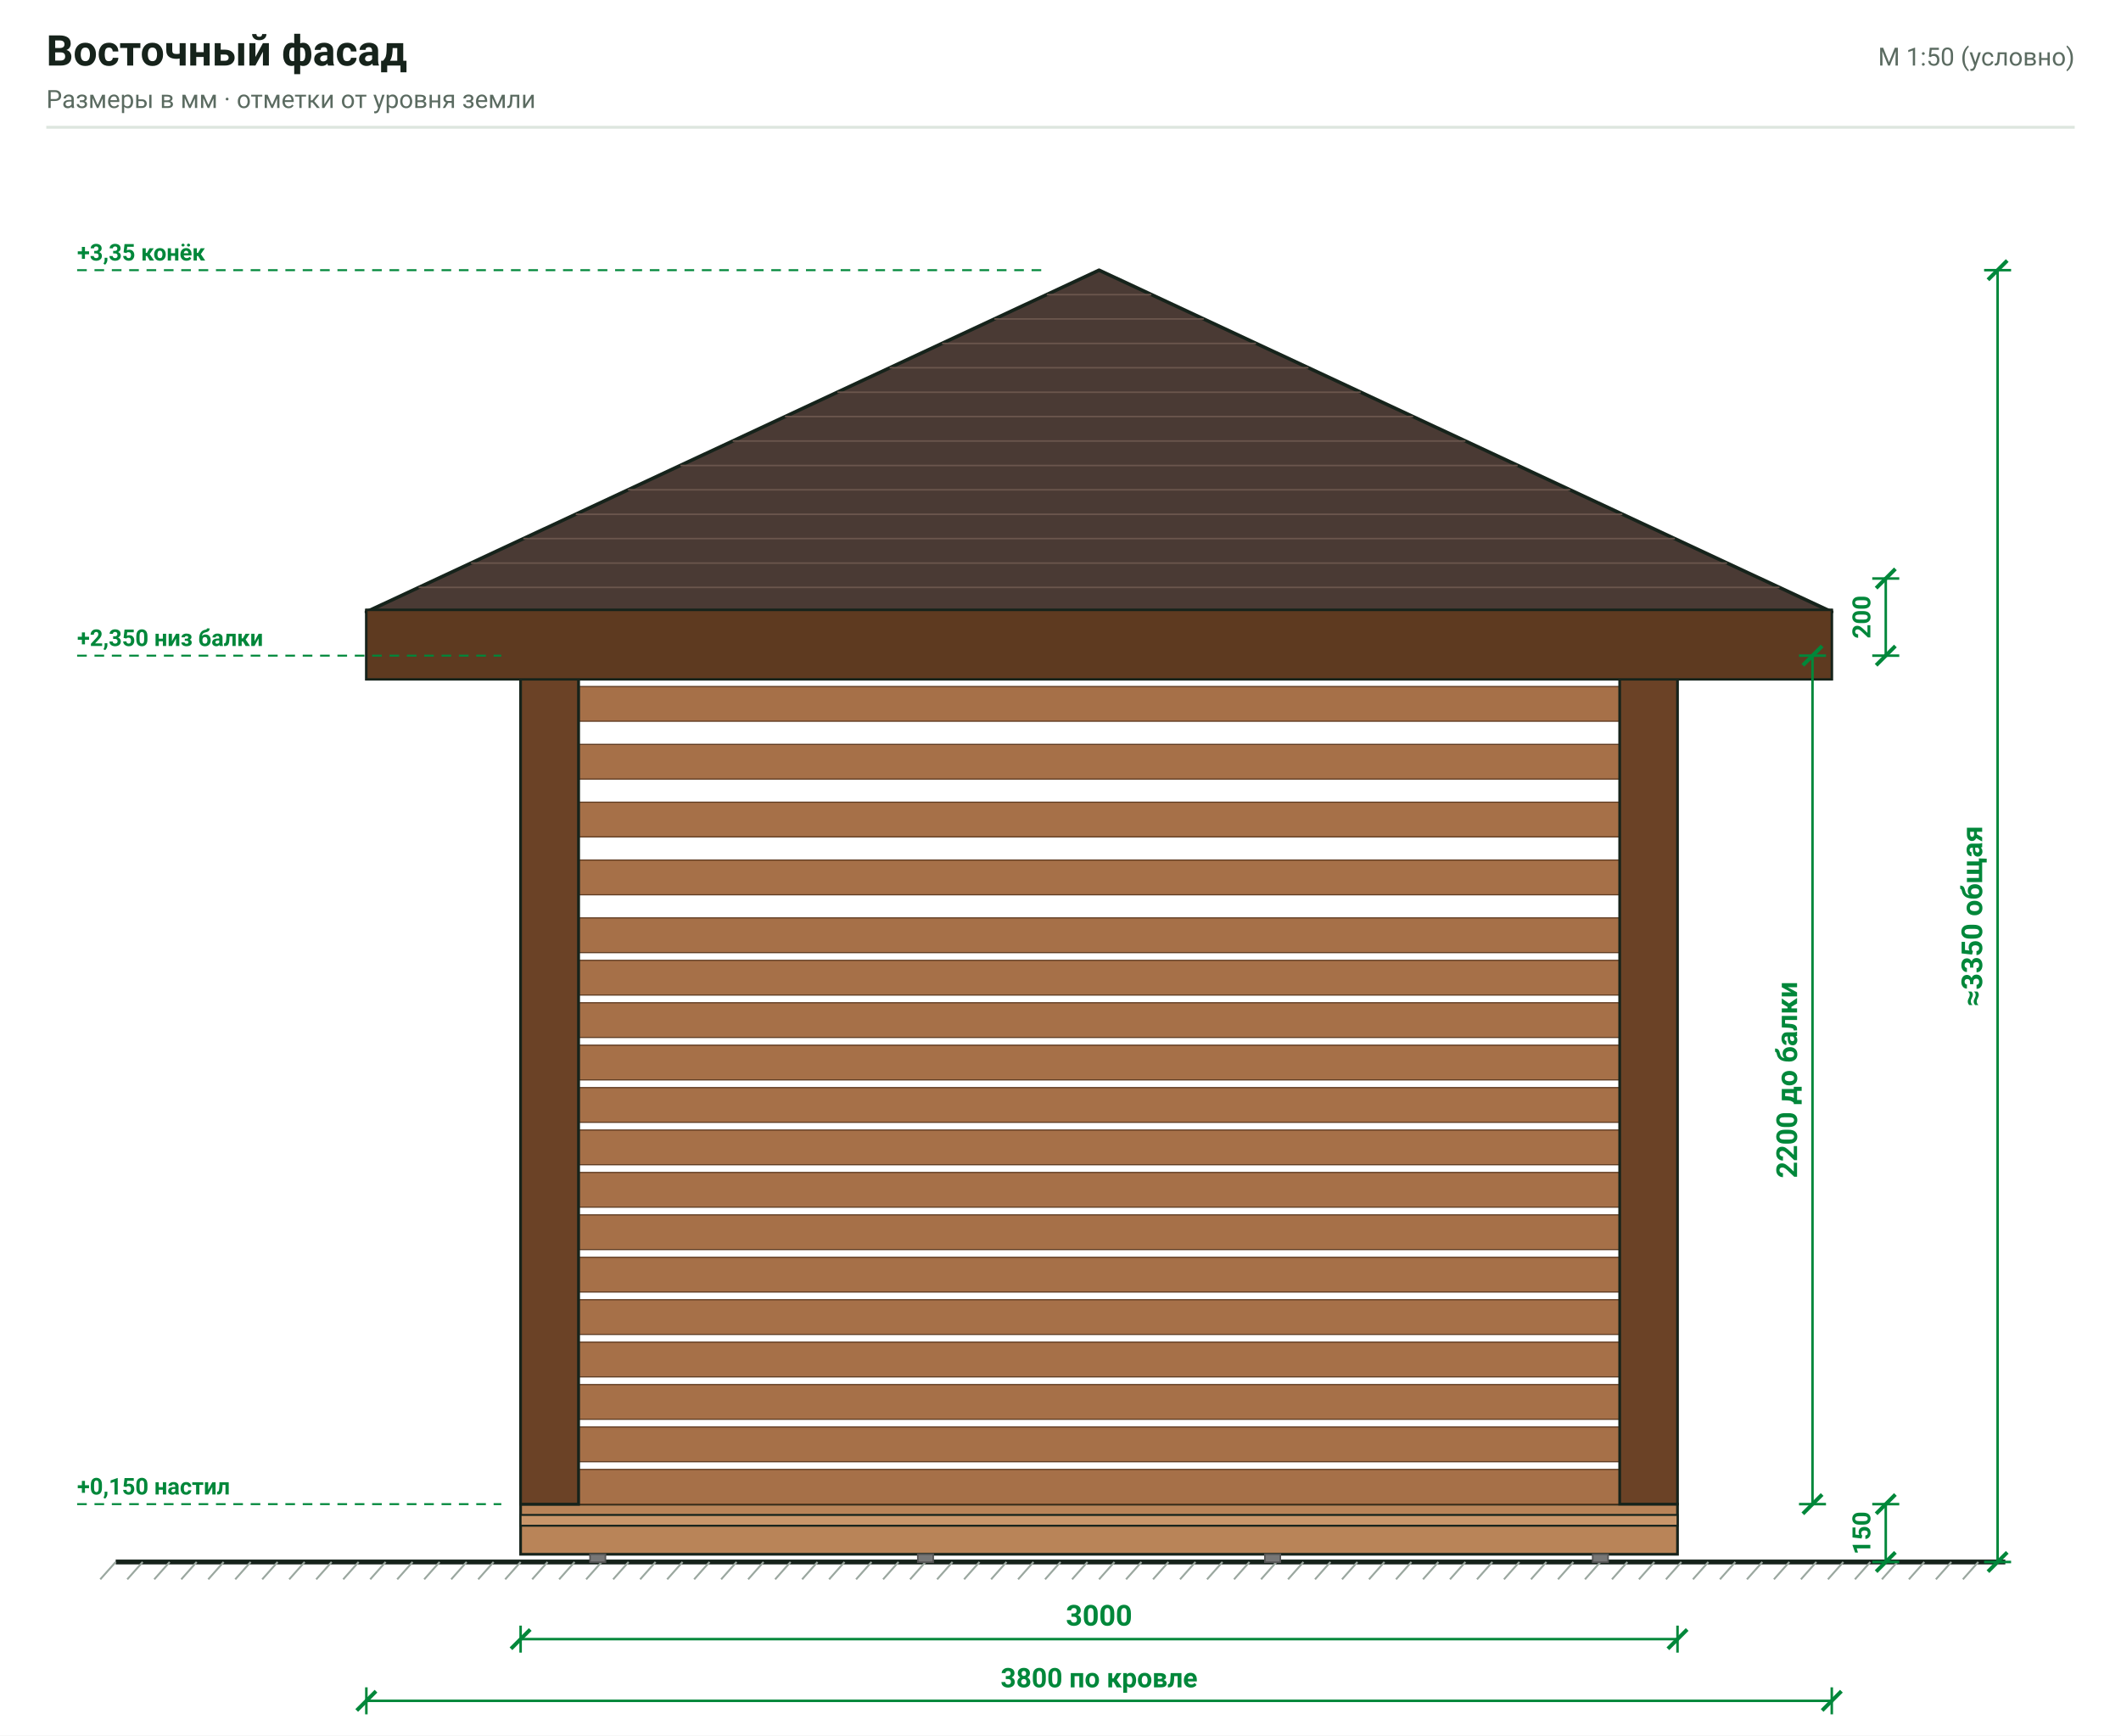
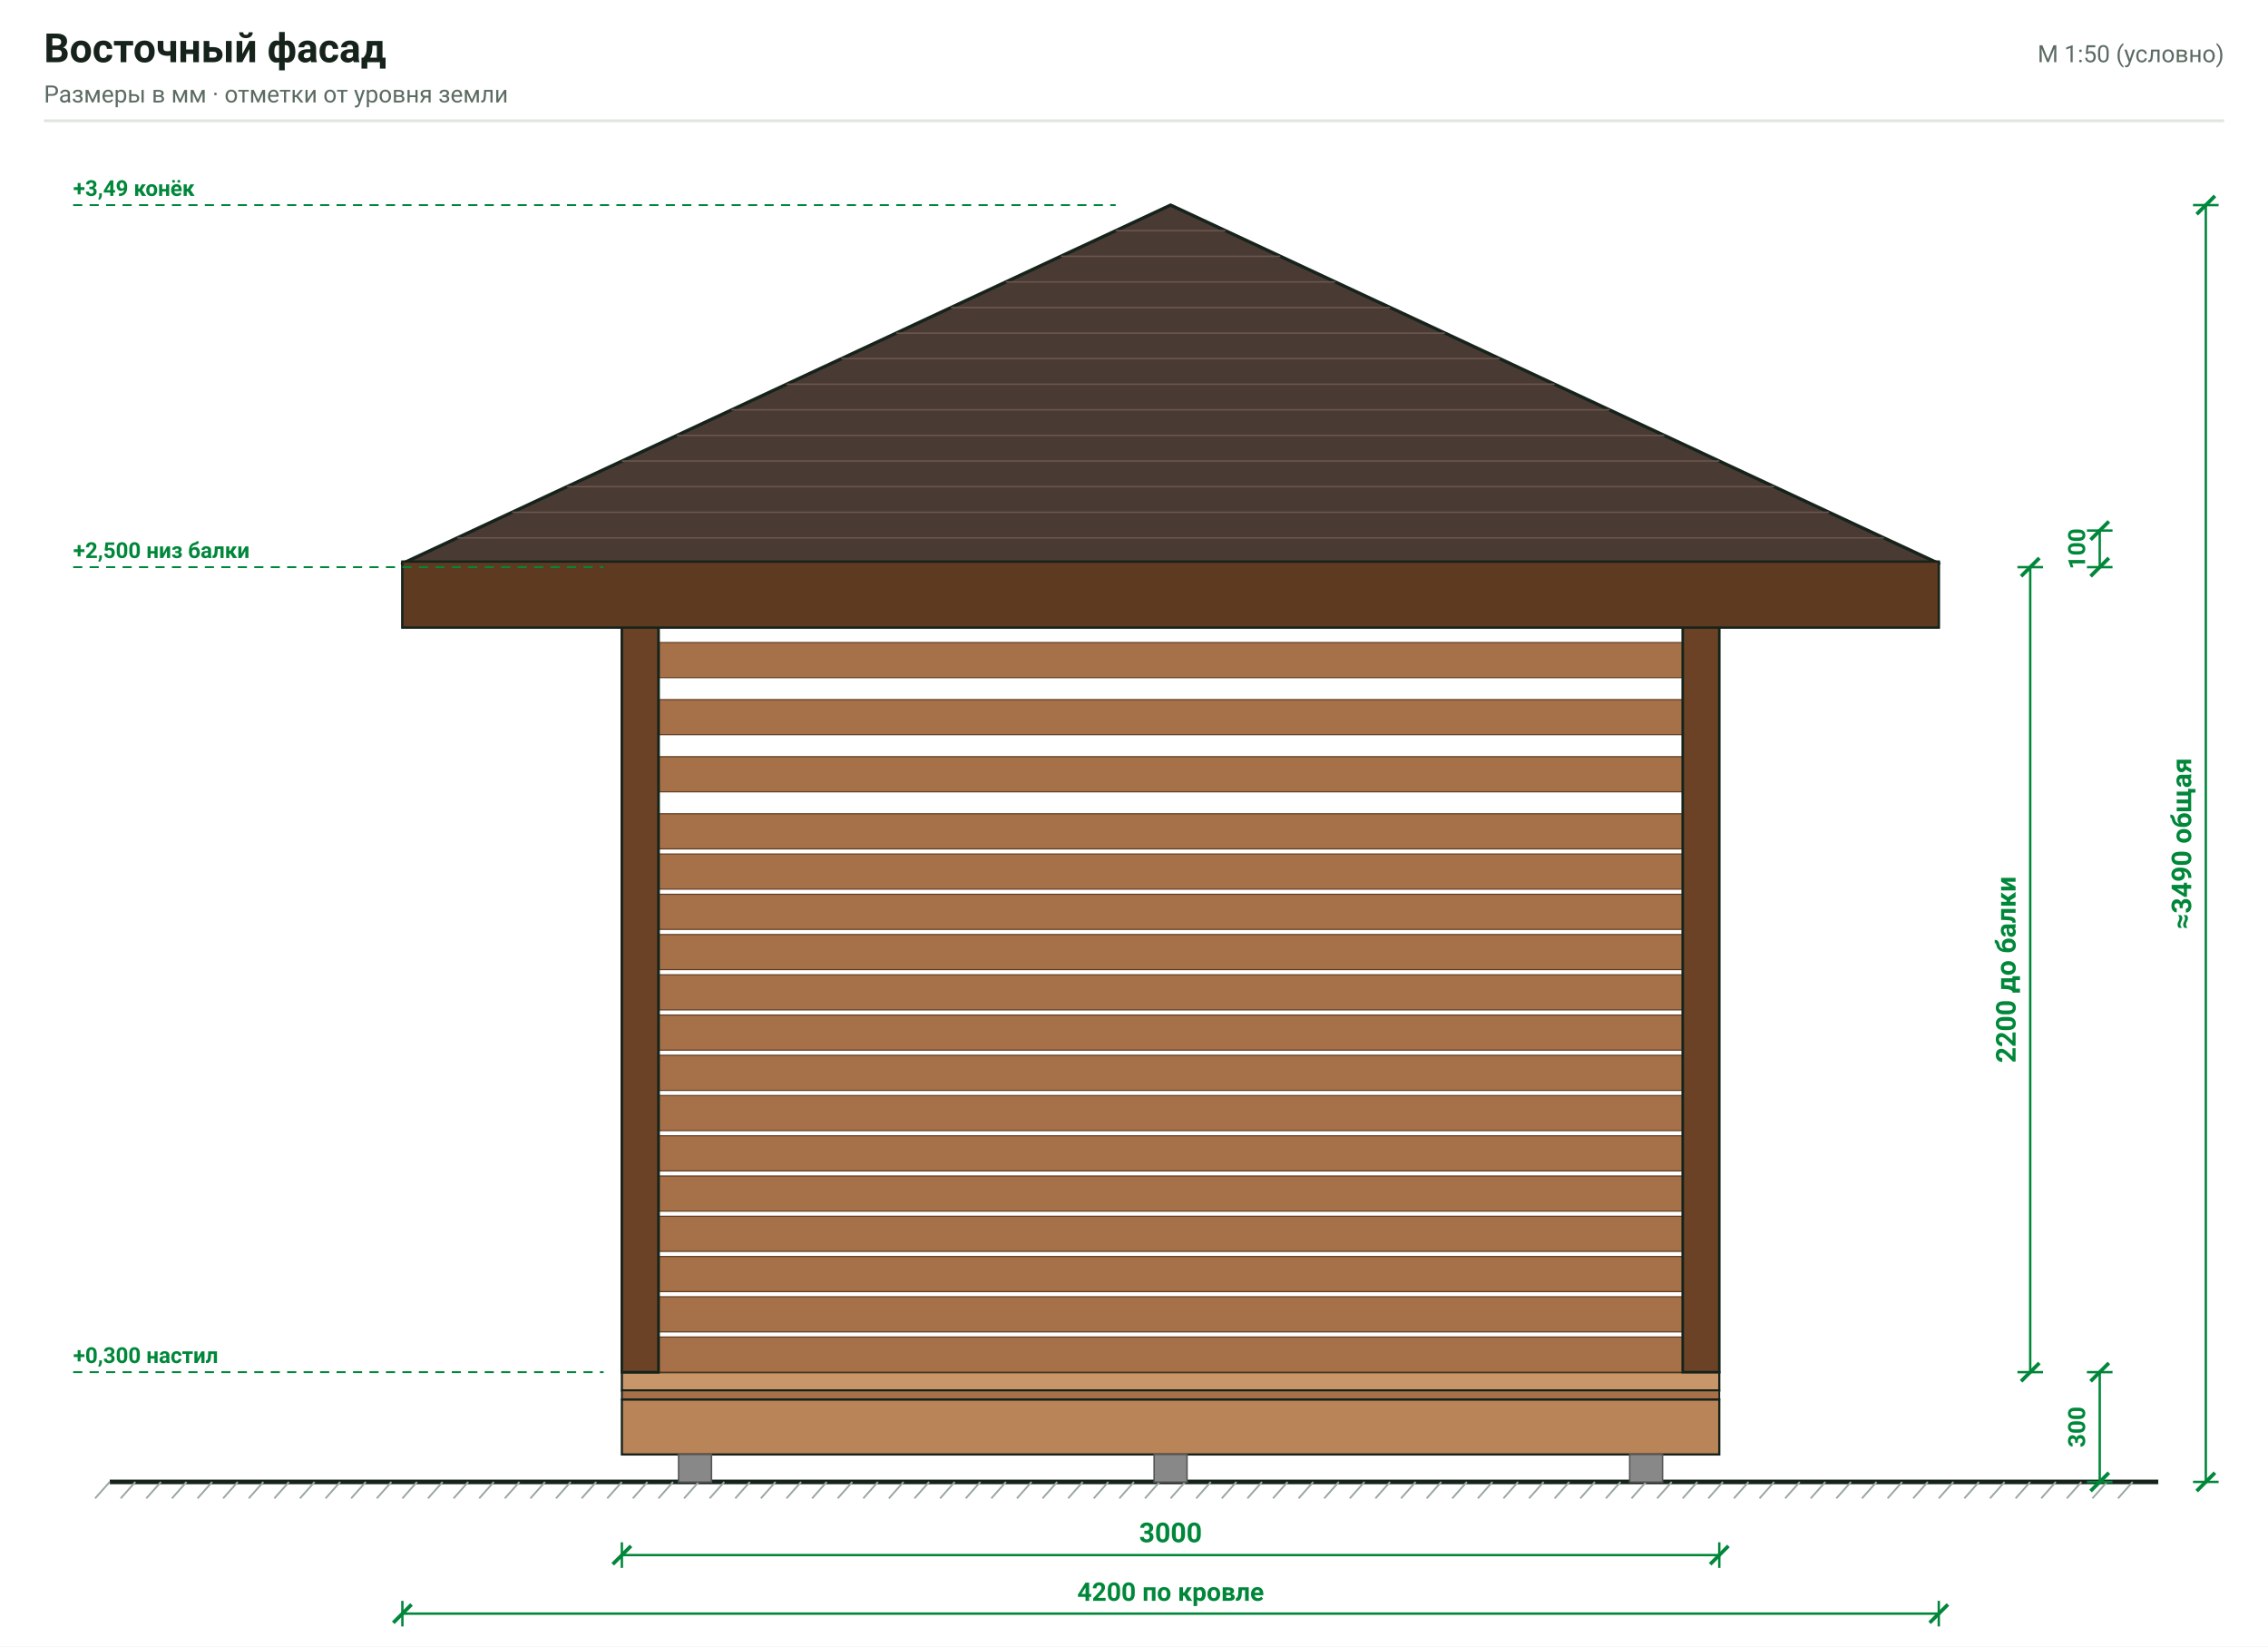
- <svg xmlns="http://www.w3.org/2000/svg" viewBox="0 0 1100 900" width="1100" height="900" role="img" aria-label="Восточный фасад">
-   <rect width="1100" height="900" fill="#ffffff" />
+ <svg xmlns="http://www.w3.org/2000/svg" viewBox="0 0 1240 900" width="1240" height="900" role="img" aria-label="Восточный фасад">
+   <rect width="1240" height="900" fill="#ffffff" />
  <text x="24.0" y="34.0" font-size="22" fill="#16231b" text-anchor="start" font-weight="700" font-family="system-ui,-apple-system,'Segoe UI',Roboto,Arial,sans-serif">Восточный фасад</text>
  <text x="24.0" y="56.0" font-size="13" fill="#5b6b61" text-anchor="start" font-weight="400" font-family="system-ui,-apple-system,'Segoe UI',Roboto,Arial,sans-serif">Размеры в мм · отметки от уровня земли</text>
-   <text x="1076.0" y="34.0" font-size="13" fill="#5b6b61" text-anchor="end" font-weight="400" font-family="system-ui,-apple-system,'Segoe UI',Roboto,Arial,sans-serif">М 1:50 (условно)</text>
-   <line x1="24.0" y1="66.0" x2="1076.0" y2="66.0" stroke="#dde6df" stroke-width="1.5" />
-   <line x1="60.0" y1="810.0" x2="1040.0" y2="810.0" stroke="#16231b" stroke-width="2.5" />
+   <text x="1216.0" y="34.0" font-size="13" fill="#5b6b61" text-anchor="end" font-weight="400" font-family="system-ui,-apple-system,'Segoe UI',Roboto,Arial,sans-serif">М 1:50 (условно)</text>
+   <line x1="24.0" y1="66.0" x2="1216.0" y2="66.0" stroke="#dde6df" stroke-width="1.5" />
+   <line x1="60.0" y1="810.0" x2="1180.0" y2="810.0" stroke="#16231b" stroke-width="2.5" />
  <line x1="60.0" y1="810.0" x2="52.0" y2="819.0" stroke="#9aa79f" stroke-width="1" />
  <line x1="74.0" y1="810.0" x2="66.0" y2="819.0" stroke="#9aa79f" stroke-width="1" />
  <line x1="88.0" y1="810.0" x2="80.0" y2="819.0" stroke="#9aa79f" stroke-width="1" />
  <line x1="102.0" y1="810.0" x2="94.0" y2="819.0" stroke="#9aa79f" stroke-width="1" />
  <line x1="116.0" y1="810.0" x2="108.0" y2="819.0" stroke="#9aa79f" stroke-width="1" />
  <line x1="130.0" y1="810.0" x2="122.0" y2="819.0" stroke="#9aa79f" stroke-width="1" />
  <line x1="144.0" y1="810.0" x2="136.0" y2="819.0" stroke="#9aa79f" stroke-width="1" />
  <line x1="158.0" y1="810.0" x2="150.0" y2="819.0" stroke="#9aa79f" stroke-width="1" />
  <line x1="172.0" y1="810.0" x2="164.0" y2="819.0" stroke="#9aa79f" stroke-width="1" />
  <line x1="186.0" y1="810.0" x2="178.0" y2="819.0" stroke="#9aa79f" stroke-width="1" />
  <line x1="200.0" y1="810.0" x2="192.0" y2="819.0" stroke="#9aa79f" stroke-width="1" />
  <line x1="214.0" y1="810.0" x2="206.0" y2="819.0" stroke="#9aa79f" stroke-width="1" />
  <line x1="228.0" y1="810.0" x2="220.0" y2="819.0" stroke="#9aa79f" stroke-width="1" />
  <line x1="242.0" y1="810.0" x2="234.0" y2="819.0" stroke="#9aa79f" stroke-width="1" />
  <line x1="256.0" y1="810.0" x2="248.0" y2="819.0" stroke="#9aa79f" stroke-width="1" />
  <line x1="270.0" y1="810.0" x2="262.0" y2="819.0" stroke="#9aa79f" stroke-width="1" />
  <line x1="284.0" y1="810.0" x2="276.0" y2="819.0" stroke="#9aa79f" stroke-width="1" />
  <line x1="298.0" y1="810.0" x2="290.0" y2="819.0" stroke="#9aa79f" stroke-width="1" />
  <line x1="312.0" y1="810.0" x2="304.0" y2="819.0" stroke="#9aa79f" stroke-width="1" />
  <line x1="326.0" y1="810.0" x2="318.0" y2="819.0" stroke="#9aa79f" stroke-width="1" />
  <line x1="340.0" y1="810.0" x2="332.0" y2="819.0" stroke="#9aa79f" stroke-width="1" />
  <line x1="354.0" y1="810.0" x2="346.0" y2="819.0" stroke="#9aa79f" stroke-width="1" />
  <line x1="368.0" y1="810.0" x2="360.0" y2="819.0" stroke="#9aa79f" stroke-width="1" />
  <line x1="382.0" y1="810.0" x2="374.0" y2="819.0" stroke="#9aa79f" stroke-width="1" />
  <line x1="396.0" y1="810.0" x2="388.0" y2="819.0" stroke="#9aa79f" stroke-width="1" />
  <line x1="410.0" y1="810.0" x2="402.0" y2="819.0" stroke="#9aa79f" stroke-width="1" />
  <line x1="424.0" y1="810.0" x2="416.0" y2="819.0" stroke="#9aa79f" stroke-width="1" />
  <line x1="438.0" y1="810.0" x2="430.0" y2="819.0" stroke="#9aa79f" stroke-width="1" />
  <line x1="452.0" y1="810.0" x2="444.0" y2="819.0" stroke="#9aa79f" stroke-width="1" />
  <line x1="466.0" y1="810.0" x2="458.0" y2="819.0" stroke="#9aa79f" stroke-width="1" />
  <line x1="480.0" y1="810.0" x2="472.0" y2="819.0" stroke="#9aa79f" stroke-width="1" />
  <line x1="494.0" y1="810.0" x2="486.0" y2="819.0" stroke="#9aa79f" stroke-width="1" />
  <line x1="508.0" y1="810.0" x2="500.0" y2="819.0" stroke="#9aa79f" stroke-width="1" />
  <line x1="522.0" y1="810.0" x2="514.0" y2="819.0" stroke="#9aa79f" stroke-width="1" />
  <line x1="536.0" y1="810.0" x2="528.0" y2="819.0" stroke="#9aa79f" stroke-width="1" />
  <line x1="550.0" y1="810.0" x2="542.0" y2="819.0" stroke="#9aa79f" stroke-width="1" />
  <line x1="564.0" y1="810.0" x2="556.0" y2="819.0" stroke="#9aa79f" stroke-width="1" />
  <line x1="578.0" y1="810.0" x2="570.0" y2="819.0" stroke="#9aa79f" stroke-width="1" />
  <line x1="592.0" y1="810.0" x2="584.0" y2="819.0" stroke="#9aa79f" stroke-width="1" />
  <line x1="606.0" y1="810.0" x2="598.0" y2="819.0" stroke="#9aa79f" stroke-width="1" />
  <line x1="620.0" y1="810.0" x2="612.0" y2="819.0" stroke="#9aa79f" stroke-width="1" />
  <line x1="634.0" y1="810.0" x2="626.0" y2="819.0" stroke="#9aa79f" stroke-width="1" />
  <line x1="648.0" y1="810.0" x2="640.0" y2="819.0" stroke="#9aa79f" stroke-width="1" />
  <line x1="662.0" y1="810.0" x2="654.0" y2="819.0" stroke="#9aa79f" stroke-width="1" />
  <line x1="676.0" y1="810.0" x2="668.0" y2="819.0" stroke="#9aa79f" stroke-width="1" />
  <line x1="690.0" y1="810.0" x2="682.0" y2="819.0" stroke="#9aa79f" stroke-width="1" />
  <line x1="704.0" y1="810.0" x2="696.0" y2="819.0" stroke="#9aa79f" stroke-width="1" />
  <line x1="718.0" y1="810.0" x2="710.0" y2="819.0" stroke="#9aa79f" stroke-width="1" />
  <line x1="732.0" y1="810.0" x2="724.0" y2="819.0" stroke="#9aa79f" stroke-width="1" />
  <line x1="746.0" y1="810.0" x2="738.0" y2="819.0" stroke="#9aa79f" stroke-width="1" />
  <line x1="760.0" y1="810.0" x2="752.0" y2="819.0" stroke="#9aa79f" stroke-width="1" />
  <line x1="774.0" y1="810.0" x2="766.0" y2="819.0" stroke="#9aa79f" stroke-width="1" />
  <line x1="788.0" y1="810.0" x2="780.0" y2="819.0" stroke="#9aa79f" stroke-width="1" />
  <line x1="802.0" y1="810.0" x2="794.0" y2="819.0" stroke="#9aa79f" stroke-width="1" />
  <line x1="816.0" y1="810.0" x2="808.0" y2="819.0" stroke="#9aa79f" stroke-width="1" />
  <line x1="830.0" y1="810.0" x2="822.0" y2="819.0" stroke="#9aa79f" stroke-width="1" />
  <line x1="844.0" y1="810.0" x2="836.0" y2="819.0" stroke="#9aa79f" stroke-width="1" />
  <line x1="858.0" y1="810.0" x2="850.0" y2="819.0" stroke="#9aa79f" stroke-width="1" />
  <line x1="872.0" y1="810.0" x2="864.0" y2="819.0" stroke="#9aa79f" stroke-width="1" />
  <line x1="886.0" y1="810.0" x2="878.0" y2="819.0" stroke="#9aa79f" stroke-width="1" />
  <line x1="900.0" y1="810.0" x2="892.0" y2="819.0" stroke="#9aa79f" stroke-width="1" />
  <line x1="914.0" y1="810.0" x2="906.0" y2="819.0" stroke="#9aa79f" stroke-width="1" />
  <line x1="928.0" y1="810.0" x2="920.0" y2="819.0" stroke="#9aa79f" stroke-width="1" />
  <line x1="942.0" y1="810.0" x2="934.0" y2="819.0" stroke="#9aa79f" stroke-width="1" />
  <line x1="956.0" y1="810.0" x2="948.0" y2="819.0" stroke="#9aa79f" stroke-width="1" />
  <line x1="970.0" y1="810.0" x2="962.0" y2="819.0" stroke="#9aa79f" stroke-width="1" />
  <line x1="984.0" y1="810.0" x2="976.0" y2="819.0" stroke="#9aa79f" stroke-width="1" />
  <line x1="998.0" y1="810.0" x2="990.0" y2="819.0" stroke="#9aa79f" stroke-width="1" />
  <line x1="1012.0" y1="810.0" x2="1004.0" y2="819.0" stroke="#9aa79f" stroke-width="1" />
  <line x1="1026.0" y1="810.0" x2="1018.0" y2="819.0" stroke="#9aa79f" stroke-width="1" />
-   <rect x="270.0" y="780.0" width="600.0" height="26.0" fill="#b98458" stroke="#16231b" stroke-width="1.4" />
-   <rect x="270.0" y="785.6" width="600.0" height="5.6" fill="#c9966a" stroke="#16231b" stroke-width="1.0" />
-   <rect x="306.0" y="806.0" width="8.0" height="4.1" fill="#777" stroke="#555" stroke-width="0.8" />
-   <rect x="476.0" y="806.0" width="8.0" height="4.1" fill="#777" stroke="#555" stroke-width="0.8" />
-   <rect x="656.0" y="806.0" width="8.0" height="4.1" fill="#777" stroke="#555" stroke-width="0.8" />
-   <rect x="826.0" y="806.0" width="8.0" height="4.1" fill="#777" stroke="#555" stroke-width="0.8" />
-   <rect x="300.0" y="762.0" width="540.0" height="18.0" fill="#a67048" stroke="#5e3a20" stroke-width="0.6" />
-   <rect x="300.0" y="740.0" width="540.0" height="18.0" fill="#a67048" stroke="#5e3a20" stroke-width="0.6" />
-   <rect x="300.0" y="718.0" width="540.0" height="18.0" fill="#a67048" stroke="#5e3a20" stroke-width="0.6" />
-   <rect x="300.0" y="696.0" width="540.0" height="18.0" fill="#a67048" stroke="#5e3a20" stroke-width="0.6" />
-   <rect x="300.0" y="674.0" width="540.0" height="18.0" fill="#a67048" stroke="#5e3a20" stroke-width="0.6" />
-   <rect x="300.0" y="652.0" width="540.0" height="18.0" fill="#a67048" stroke="#5e3a20" stroke-width="0.6" />
-   <rect x="300.0" y="630.0" width="540.0" height="18.0" fill="#a67048" stroke="#5e3a20" stroke-width="0.6" />
-   <rect x="300.0" y="608.0" width="540.0" height="18.0" fill="#a67048" stroke="#5e3a20" stroke-width="0.6" />
-   <rect x="300.0" y="586.0" width="540.0" height="18.0" fill="#a67048" stroke="#5e3a20" stroke-width="0.6" />
-   <rect x="300.0" y="564.0" width="540.0" height="18.0" fill="#a67048" stroke="#5e3a20" stroke-width="0.6" />
-   <rect x="300.0" y="542.0" width="540.0" height="18.0" fill="#a67048" stroke="#5e3a20" stroke-width="0.6" />
-   <rect x="300.0" y="520.0" width="540.0" height="18.0" fill="#a67048" stroke="#5e3a20" stroke-width="0.6" />
-   <rect x="300.0" y="498.0" width="540.0" height="18.0" fill="#a67048" stroke="#5e3a20" stroke-width="0.6" />
-   <rect x="300.0" y="476.0" width="540.0" height="18.0" fill="#a67048" stroke="#5e3a20" stroke-width="0.6" />
-   <rect x="300.0" y="446.0" width="540.0" height="18.0" fill="#a67048" stroke="#5e3a20" stroke-width="0.6" />
-   <rect x="300.0" y="416.0" width="540.0" height="18.0" fill="#a67048" stroke="#5e3a20" stroke-width="0.6" />
-   <rect x="300.0" y="386.0" width="540.0" height="18.0" fill="#a67048" stroke="#5e3a20" stroke-width="0.6" />
-   <rect x="300.0" y="356.0" width="540.0" height="18.0" fill="#a67048" stroke="#5e3a20" stroke-width="0.6" />
-   <rect x="270.0" y="340.0" width="30.0" height="440.0" fill="#6b4226" stroke="#16231b" stroke-width="1.4" />
-   <rect x="840.0" y="340.0" width="30.0" height="440.0" fill="#6b4226" stroke="#16231b" stroke-width="1.4" />
-   <rect x="270.0" y="340.0" width="30.0" height="440.0" fill="#6b4226" stroke="#16231b" stroke-width="1.4" />
-   <rect x="270.0" y="300.0" width="600.0" height="40.0" fill="#6b4226" stroke="#16231b" stroke-width="1.5" />
-   <polygon points="190.0,317.3 950.0,317.3 570.0,140.1" fill="#4a3a34" stroke="#16231b" stroke-width="1.8" stroke-linejoin="round" />
-   <line x1="217.1" y1="304.6" x2="922.9" y2="304.6" stroke="#6b564d" stroke-width="0.8" />
-   <line x1="244.3" y1="292.0" x2="895.7" y2="292.0" stroke="#6b564d" stroke-width="0.8" />
-   <line x1="271.4" y1="279.3" x2="868.6" y2="279.3" stroke="#6b564d" stroke-width="0.8" />
-   <line x1="298.6" y1="266.7" x2="841.4" y2="266.7" stroke="#6b564d" stroke-width="0.8" />
-   <line x1="325.7" y1="254.0" x2="814.3" y2="254.0" stroke="#6b564d" stroke-width="0.8" />
-   <line x1="352.9" y1="241.4" x2="787.1" y2="241.4" stroke="#6b564d" stroke-width="0.8" />
-   <line x1="380.0" y1="228.7" x2="760.0" y2="228.7" stroke="#6b564d" stroke-width="0.8" />
-   <line x1="407.1" y1="216.0" x2="732.9" y2="216.0" stroke="#6b564d" stroke-width="0.8" />
-   <line x1="434.3" y1="203.4" x2="705.7" y2="203.4" stroke="#6b564d" stroke-width="0.8" />
-   <line x1="461.4" y1="190.7" x2="678.6" y2="190.7" stroke="#6b564d" stroke-width="0.8" />
-   <line x1="488.6" y1="178.1" x2="651.4" y2="178.1" stroke="#6b564d" stroke-width="0.8" />
-   <line x1="515.7" y1="165.4" x2="624.3" y2="165.4" stroke="#6b564d" stroke-width="0.8" />
-   <line x1="542.9" y1="152.8" x2="597.1" y2="152.8" stroke="#6b564d" stroke-width="0.8" />
-   <rect x="190.0" y="316.3" width="760.0" height="36.0" fill="#5e3a20" stroke="#16231b" stroke-width="1.2" />
-   <rect x="190.0" y="316.3" width="760.0" height="36.0" fill="#5e3a20" stroke="#16231b" stroke-width="1.2" />
-   <line x1="940.0" y1="780.0" x2="940.0" y2="340.0" stroke="#00873a" stroke-width="1.3" />
-   <line x1="933.0" y1="780.0" x2="947.0" y2="780.0" stroke="#00873a" stroke-width="1.3" />
-   <line x1="935.0" y1="785.0" x2="945.0" y2="775.0" stroke="#00873a" stroke-width="2" />
-   <line x1="933.0" y1="340.0" x2="947.0" y2="340.0" stroke="#00873a" stroke-width="1.3" />
-   <line x1="935.0" y1="345.0" x2="945.0" y2="335.0" stroke="#00873a" stroke-width="2" />
-   <text x="932.0" y="560.0" font-size="15" fill="#00873a" text-anchor="middle" font-weight="600" font-family="system-ui,-apple-system,'Segoe UI',Roboto,Arial,sans-serif" transform="rotate(-90 932.0 560.0)">2200 до балки</text>
-   <line x1="978.0" y1="810.0" x2="978.0" y2="780.0" stroke="#00873a" stroke-width="1.3" />
-   <line x1="971.0" y1="810.0" x2="985.0" y2="810.0" stroke="#00873a" stroke-width="1.3" />
-   <line x1="973.0" y1="815.0" x2="983.0" y2="805.0" stroke="#00873a" stroke-width="2" />
-   <line x1="971.0" y1="780.0" x2="985.0" y2="780.0" stroke="#00873a" stroke-width="1.3" />
-   <line x1="973.0" y1="785.0" x2="983.0" y2="775.0" stroke="#00873a" stroke-width="2" />
-   <text x="970.0" y="795.0" font-size="13" fill="#00873a" text-anchor="middle" font-weight="600" font-family="system-ui,-apple-system,'Segoe UI',Roboto,Arial,sans-serif" transform="rotate(-90 970.0 795.0)">150</text>
-   <line x1="978.0" y1="340.0" x2="978.0" y2="300.0" stroke="#00873a" stroke-width="1.3" />
-   <line x1="971.0" y1="340.0" x2="985.0" y2="340.0" stroke="#00873a" stroke-width="1.3" />
-   <line x1="973.0" y1="345.0" x2="983.0" y2="335.0" stroke="#00873a" stroke-width="2" />
-   <line x1="971.0" y1="300.0" x2="985.0" y2="300.0" stroke="#00873a" stroke-width="1.3" />
-   <line x1="973.0" y1="305.0" x2="983.0" y2="295.0" stroke="#00873a" stroke-width="2" />
-   <text x="970.0" y="320.0" font-size="13" fill="#00873a" text-anchor="middle" font-weight="600" font-family="system-ui,-apple-system,'Segoe UI',Roboto,Arial,sans-serif" transform="rotate(-90 970.0 320.0)">200</text>
-   <line x1="1036.0" y1="810.0" x2="1036.0" y2="140.1" stroke="#00873a" stroke-width="1.3" />
-   <line x1="1029.0" y1="810.0" x2="1043.0" y2="810.0" stroke="#00873a" stroke-width="1.3" />
-   <line x1="1031.0" y1="815.0" x2="1041.0" y2="805.0" stroke="#00873a" stroke-width="2" />
-   <line x1="1029.0" y1="140.1" x2="1043.0" y2="140.1" stroke="#00873a" stroke-width="1.3" />
-   <line x1="1031.0" y1="145.1" x2="1041.0" y2="135.1" stroke="#00873a" stroke-width="2" />
-   <text x="1028.0" y="475.1" font-size="15" fill="#00873a" text-anchor="middle" font-weight="600" font-family="system-ui,-apple-system,'Segoe UI',Roboto,Arial,sans-serif" transform="rotate(-90 1028.0 475.1)">≈3350 общая</text>
-   <line x1="270.0" y1="850.0" x2="870.0" y2="850.0" stroke="#00873a" stroke-width="1.3" />
-   <line x1="270.0" y1="843.0" x2="270.0" y2="857.0" stroke="#00873a" stroke-width="1.3" />
-   <line x1="265.0" y1="855.0" x2="275.0" y2="845.0" stroke="#00873a" stroke-width="2" />
-   <line x1="870.0" y1="843.0" x2="870.0" y2="857.0" stroke="#00873a" stroke-width="1.3" />
-   <line x1="865.0" y1="855.0" x2="875.0" y2="845.0" stroke="#00873a" stroke-width="2" />
-   <text x="570.0" y="843.0" font-size="15" fill="#00873a" text-anchor="middle" font-weight="600" font-family="system-ui,-apple-system,'Segoe UI',Roboto,Arial,sans-serif">3000</text>
-   <line x1="190.0" y1="882.0" x2="950.0" y2="882.0" stroke="#00873a" stroke-width="1.3" />
-   <line x1="190.0" y1="875.0" x2="190.0" y2="889.0" stroke="#00873a" stroke-width="1.3" />
-   <line x1="185.0" y1="887.0" x2="195.0" y2="877.0" stroke="#00873a" stroke-width="2" />
-   <line x1="950.0" y1="875.0" x2="950.0" y2="889.0" stroke="#00873a" stroke-width="1.3" />
-   <line x1="945.0" y1="887.0" x2="955.0" y2="877.0" stroke="#00873a" stroke-width="2" />
-   <text x="570.0" y="875.0" font-size="14" fill="#00873a" text-anchor="middle" font-weight="600" font-family="system-ui,-apple-system,'Segoe UI',Roboto,Arial,sans-serif">3800 по кровле</text>
-   <text x="40.0" y="335.0" font-size="12" fill="#00873a" text-anchor="start" font-weight="600" font-family="system-ui,-apple-system,'Segoe UI',Roboto,Arial,sans-serif">+2,350 низ балки</text>
-   <line x1="40.0" y1="340.0" x2="260.0" y2="340.0" stroke="#00873a" stroke-width="1" stroke-dasharray="5 4" />
-   <text x="40.0" y="775.0" font-size="12" fill="#00873a" text-anchor="start" font-weight="600" font-family="system-ui,-apple-system,'Segoe UI',Roboto,Arial,sans-serif">+0,150 настил</text>
-   <line x1="40.0" y1="780.0" x2="260.0" y2="780.0" stroke="#00873a" stroke-width="1" stroke-dasharray="5 4" />
-   <text x="40.0" y="135.1" font-size="12" fill="#00873a" text-anchor="start" font-weight="600" font-family="system-ui,-apple-system,'Segoe UI',Roboto,Arial,sans-serif">+3,35 конёк</text>
-   <line x1="40.0" y1="140.1" x2="540.0" y2="140.1" stroke="#00873a" stroke-width="1" stroke-dasharray="5 4" />
+   <line x1="1040.0" y1="810.0" x2="1032.0" y2="819.0" stroke="#9aa79f" stroke-width="1" />
+   <line x1="1054.0" y1="810.0" x2="1046.0" y2="819.0" stroke="#9aa79f" stroke-width="1" />
+   <line x1="1068.0" y1="810.0" x2="1060.0" y2="819.0" stroke="#9aa79f" stroke-width="1" />
+   <line x1="1082.0" y1="810.0" x2="1074.0" y2="819.0" stroke="#9aa79f" stroke-width="1" />
+   <line x1="1096.0" y1="810.0" x2="1088.0" y2="819.0" stroke="#9aa79f" stroke-width="1" />
+   <line x1="1110.0" y1="810.0" x2="1102.0" y2="819.0" stroke="#9aa79f" stroke-width="1" />
+   <line x1="1124.0" y1="810.0" x2="1116.0" y2="819.0" stroke="#9aa79f" stroke-width="1" />
+   <line x1="1138.0" y1="810.0" x2="1130.0" y2="819.0" stroke="#9aa79f" stroke-width="1" />
+   <line x1="1152.0" y1="810.0" x2="1144.0" y2="819.0" stroke="#9aa79f" stroke-width="1" />
+   <line x1="1166.0" y1="810.0" x2="1158.0" y2="819.0" stroke="#9aa79f" stroke-width="1" />
+   <rect x="340.0" y="750.0" width="600.0" height="10.0" fill="#c9966a" stroke="#16231b" stroke-width="1.2" />
+   <rect x="340.0" y="760.0" width="600.0" height="5.0" fill="#a67048" stroke="#16231b" stroke-width="1.0" />
+   <rect x="340.0" y="765.0" width="600.0" height="30.0" fill="#b98458" stroke="#16231b" stroke-width="1.2" />
+   <rect x="371.0" y="795.0" width="18.0" height="15.1" fill="#888" stroke="#555" stroke-width="0.8" />
+   <rect x="631.0" y="795.0" width="18.0" height="15.1" fill="#888" stroke="#555" stroke-width="0.8" />
+   <rect x="891.0" y="795.0" width="18.0" height="15.1" fill="#888" stroke="#555" stroke-width="0.8" />
+   <rect x="360.0" y="730.8" width="560.0" height="19.2" fill="#a67048" stroke="#5e3a20" stroke-width="0.6" />
+   <rect x="360.0" y="708.8" width="560.0" height="19.2" fill="#a67048" stroke="#5e3a20" stroke-width="0.6" />
+   <rect x="360.0" y="686.8" width="560.0" height="19.2" fill="#a67048" stroke="#5e3a20" stroke-width="0.6" />
+   <rect x="360.0" y="664.8" width="560.0" height="19.2" fill="#a67048" stroke="#5e3a20" stroke-width="0.6" />
+   <rect x="360.0" y="642.8" width="560.0" height="19.2" fill="#a67048" stroke="#5e3a20" stroke-width="0.6" />
+   <rect x="360.0" y="620.8" width="560.0" height="19.2" fill="#a67048" stroke="#5e3a20" stroke-width="0.6" />
+   <rect x="360.0" y="598.8" width="560.0" height="19.2" fill="#a67048" stroke="#5e3a20" stroke-width="0.6" />
+   <rect x="360.0" y="576.8" width="560.0" height="19.2" fill="#a67048" stroke="#5e3a20" stroke-width="0.6" />
+   <rect x="360.0" y="554.8" width="560.0" height="19.2" fill="#a67048" stroke="#5e3a20" stroke-width="0.6" />
+   <rect x="360.0" y="532.8" width="560.0" height="19.2" fill="#a67048" stroke="#5e3a20" stroke-width="0.6" />
+   <rect x="360.0" y="510.8" width="560.0" height="19.2" fill="#a67048" stroke="#5e3a20" stroke-width="0.6" />
+   <rect x="360.0" y="488.8" width="560.0" height="19.2" fill="#a67048" stroke="#5e3a20" stroke-width="0.6" />
+   <rect x="360.0" y="466.8" width="560.0" height="19.2" fill="#a67048" stroke="#5e3a20" stroke-width="0.6" />
+   <rect x="360.0" y="444.8" width="560.0" height="19.2" fill="#a67048" stroke="#5e3a20" stroke-width="0.6" />
+   <rect x="360.0" y="413.6" width="560.0" height="19.2" fill="#a67048" stroke="#5e3a20" stroke-width="0.6" />
+   <rect x="360.0" y="382.4" width="560.0" height="19.2" fill="#a67048" stroke="#5e3a20" stroke-width="0.6" />
+   <rect x="360.0" y="351.2" width="560.0" height="19.2" fill="#a67048" stroke="#5e3a20" stroke-width="0.6" />
+   <rect x="360.0" y="320.0" width="560.0" height="19.2" fill="#a67048" stroke="#5e3a20" stroke-width="0.6" />
+   <rect x="340.0" y="310.0" width="20.0" height="440.0" fill="#6b4226" stroke="#16231b" stroke-width="1.4" />
+   <rect x="920.0" y="310.0" width="20.0" height="440.0" fill="#6b4226" stroke="#16231b" stroke-width="1.4" />
+   <rect x="340.0" y="310.0" width="20.0" height="440.0" fill="#6b4226" stroke="#16231b" stroke-width="1.4" />
+   <rect x="340.0" y="290.0" width="600.0" height="20.0" fill="#6b4226" stroke="#16231b" stroke-width="1.5" />
+   <polygon points="220.0,308.0 1060.0,308.0 640.0,112.1" fill="#4a3a34" stroke="#16231b" stroke-width="1.8" stroke-linejoin="round" />
+   <line x1="250.0" y1="294.0" x2="1030.0" y2="294.0" stroke="#6b564d" stroke-width="0.8" />
+   <line x1="280.0" y1="280.0" x2="1000.0" y2="280.0" stroke="#6b564d" stroke-width="0.8" />
+   <line x1="310.0" y1="266.0" x2="970.0" y2="266.0" stroke="#6b564d" stroke-width="0.8" />
+   <line x1="340.0" y1="252.0" x2="940.0" y2="252.0" stroke="#6b564d" stroke-width="0.8" />
+   <line x1="370.0" y1="238.0" x2="910.0" y2="238.0" stroke="#6b564d" stroke-width="0.8" />
+   <line x1="400.0" y1="224.0" x2="880.0" y2="224.0" stroke="#6b564d" stroke-width="0.8" />
+   <line x1="430.0" y1="210.0" x2="850.0" y2="210.0" stroke="#6b564d" stroke-width="0.8" />
+   <line x1="460.0" y1="196.0" x2="820.0" y2="196.0" stroke="#6b564d" stroke-width="0.8" />
+   <line x1="490.0" y1="182.1" x2="790.0" y2="182.1" stroke="#6b564d" stroke-width="0.8" />
+   <line x1="520.0" y1="168.1" x2="760.0" y2="168.1" stroke="#6b564d" stroke-width="0.8" />
+   <line x1="550.0" y1="154.1" x2="730.0" y2="154.1" stroke="#6b564d" stroke-width="0.8" />
+   <line x1="580.0" y1="140.1" x2="700.0" y2="140.1" stroke="#6b564d" stroke-width="0.8" />
+   <line x1="610.0" y1="126.1" x2="670.0" y2="126.1" stroke="#6b564d" stroke-width="0.8" />
+   <rect x="220.0" y="307.0" width="840.0" height="36.0" fill="#5e3a20" stroke="#16231b" stroke-width="1.2" />
+   <rect x="220.0" y="307.0" width="840.0" height="36.0" fill="#5e3a20" stroke="#16231b" stroke-width="1.2" />
+   <line x1="1110.0" y1="750.0" x2="1110.0" y2="310.0" stroke="#00873a" stroke-width="1.3" />
+   <line x1="1103.0" y1="750.0" x2="1117.0" y2="750.0" stroke="#00873a" stroke-width="1.3" />
+   <line x1="1105.0" y1="755.0" x2="1115.0" y2="745.0" stroke="#00873a" stroke-width="2" />
+   <line x1="1103.0" y1="310.0" x2="1117.0" y2="310.0" stroke="#00873a" stroke-width="1.3" />
+   <line x1="1105.0" y1="315.0" x2="1115.0" y2="305.0" stroke="#00873a" stroke-width="2" />
+   <text x="1102.0" y="530.0" font-size="15" fill="#00873a" text-anchor="middle" font-weight="600" font-family="system-ui,-apple-system,'Segoe UI',Roboto,Arial,sans-serif" transform="rotate(-90 1102.0 530.0)">2200 до балки</text>
+   <line x1="1148.0" y1="810.0" x2="1148.0" y2="750.0" stroke="#00873a" stroke-width="1.3" />
+   <line x1="1141.0" y1="810.0" x2="1155.0" y2="810.0" stroke="#00873a" stroke-width="1.3" />
+   <line x1="1143.0" y1="815.0" x2="1153.0" y2="805.0" stroke="#00873a" stroke-width="2" />
+   <line x1="1141.0" y1="750.0" x2="1155.0" y2="750.0" stroke="#00873a" stroke-width="1.3" />
+   <line x1="1143.0" y1="755.0" x2="1153.0" y2="745.0" stroke="#00873a" stroke-width="2" />
+   <text x="1140.0" y="780.0" font-size="13" fill="#00873a" text-anchor="middle" font-weight="600" font-family="system-ui,-apple-system,'Segoe UI',Roboto,Arial,sans-serif" transform="rotate(-90 1140.0 780.0)">300</text>
+   <line x1="1148.0" y1="310.0" x2="1148.0" y2="290.0" stroke="#00873a" stroke-width="1.3" />
+   <line x1="1141.0" y1="310.0" x2="1155.0" y2="310.0" stroke="#00873a" stroke-width="1.3" />
+   <line x1="1143.0" y1="315.0" x2="1153.0" y2="305.0" stroke="#00873a" stroke-width="2" />
+   <line x1="1141.0" y1="290.0" x2="1155.0" y2="290.0" stroke="#00873a" stroke-width="1.3" />
+   <line x1="1143.0" y1="295.0" x2="1153.0" y2="285.0" stroke="#00873a" stroke-width="2" />
+   <text x="1140.0" y="300.0" font-size="13" fill="#00873a" text-anchor="middle" font-weight="600" font-family="system-ui,-apple-system,'Segoe UI',Roboto,Arial,sans-serif" transform="rotate(-90 1140.0 300.0)">100</text>
+   <line x1="1206.0" y1="810.0" x2="1206.0" y2="112.1" stroke="#00873a" stroke-width="1.3" />
+   <line x1="1199.0" y1="810.0" x2="1213.0" y2="810.0" stroke="#00873a" stroke-width="1.3" />
+   <line x1="1201.0" y1="815.0" x2="1211.0" y2="805.0" stroke="#00873a" stroke-width="2" />
+   <line x1="1199.0" y1="112.1" x2="1213.0" y2="112.1" stroke="#00873a" stroke-width="1.3" />
+   <line x1="1201.0" y1="117.1" x2="1211.0" y2="107.1" stroke="#00873a" stroke-width="2" />
+   <text x="1198.0" y="461.1" font-size="15" fill="#00873a" text-anchor="middle" font-weight="600" font-family="system-ui,-apple-system,'Segoe UI',Roboto,Arial,sans-serif" transform="rotate(-90 1198.0 461.1)">≈3490 общая</text>
+   <line x1="340.0" y1="850.0" x2="940.0" y2="850.0" stroke="#00873a" stroke-width="1.3" />
+   <line x1="340.0" y1="843.0" x2="340.0" y2="857.0" stroke="#00873a" stroke-width="1.3" />
+   <line x1="335.0" y1="855.0" x2="345.0" y2="845.0" stroke="#00873a" stroke-width="2" />
+   <line x1="940.0" y1="843.0" x2="940.0" y2="857.0" stroke="#00873a" stroke-width="1.3" />
+   <line x1="935.0" y1="855.0" x2="945.0" y2="845.0" stroke="#00873a" stroke-width="2" />
+   <text x="640.0" y="843.0" font-size="15" fill="#00873a" text-anchor="middle" font-weight="600" font-family="system-ui,-apple-system,'Segoe UI',Roboto,Arial,sans-serif">3000</text>
+   <line x1="220.0" y1="882.0" x2="1060.0" y2="882.0" stroke="#00873a" stroke-width="1.3" />
+   <line x1="220.0" y1="875.0" x2="220.0" y2="889.0" stroke="#00873a" stroke-width="1.3" />
+   <line x1="215.0" y1="887.0" x2="225.0" y2="877.0" stroke="#00873a" stroke-width="2" />
+   <line x1="1060.0" y1="875.0" x2="1060.0" y2="889.0" stroke="#00873a" stroke-width="1.3" />
+   <line x1="1055.0" y1="887.0" x2="1065.0" y2="877.0" stroke="#00873a" stroke-width="2" />
+   <text x="640.0" y="875.0" font-size="14" fill="#00873a" text-anchor="middle" font-weight="600" font-family="system-ui,-apple-system,'Segoe UI',Roboto,Arial,sans-serif">4200 по кровле</text>
+   <text x="40.0" y="305.0" font-size="12" fill="#00873a" text-anchor="start" font-weight="600" font-family="system-ui,-apple-system,'Segoe UI',Roboto,Arial,sans-serif">+2,500 низ балки</text>
+   <line x1="40.0" y1="310.0" x2="330.0" y2="310.0" stroke="#00873a" stroke-width="1" stroke-dasharray="5 4" />
+   <text x="40.0" y="745.0" font-size="12" fill="#00873a" text-anchor="start" font-weight="600" font-family="system-ui,-apple-system,'Segoe UI',Roboto,Arial,sans-serif">+0,300 настил</text>
+   <line x1="40.0" y1="750.0" x2="330.0" y2="750.0" stroke="#00873a" stroke-width="1" stroke-dasharray="5 4" />
+   <text x="40.0" y="107.1" font-size="12" fill="#00873a" text-anchor="start" font-weight="600" font-family="system-ui,-apple-system,'Segoe UI',Roboto,Arial,sans-serif">+3,49 конёк</text>
+   <line x1="40.0" y1="112.1" x2="610.0" y2="112.1" stroke="#00873a" stroke-width="1" stroke-dasharray="5 4" />
</svg>
